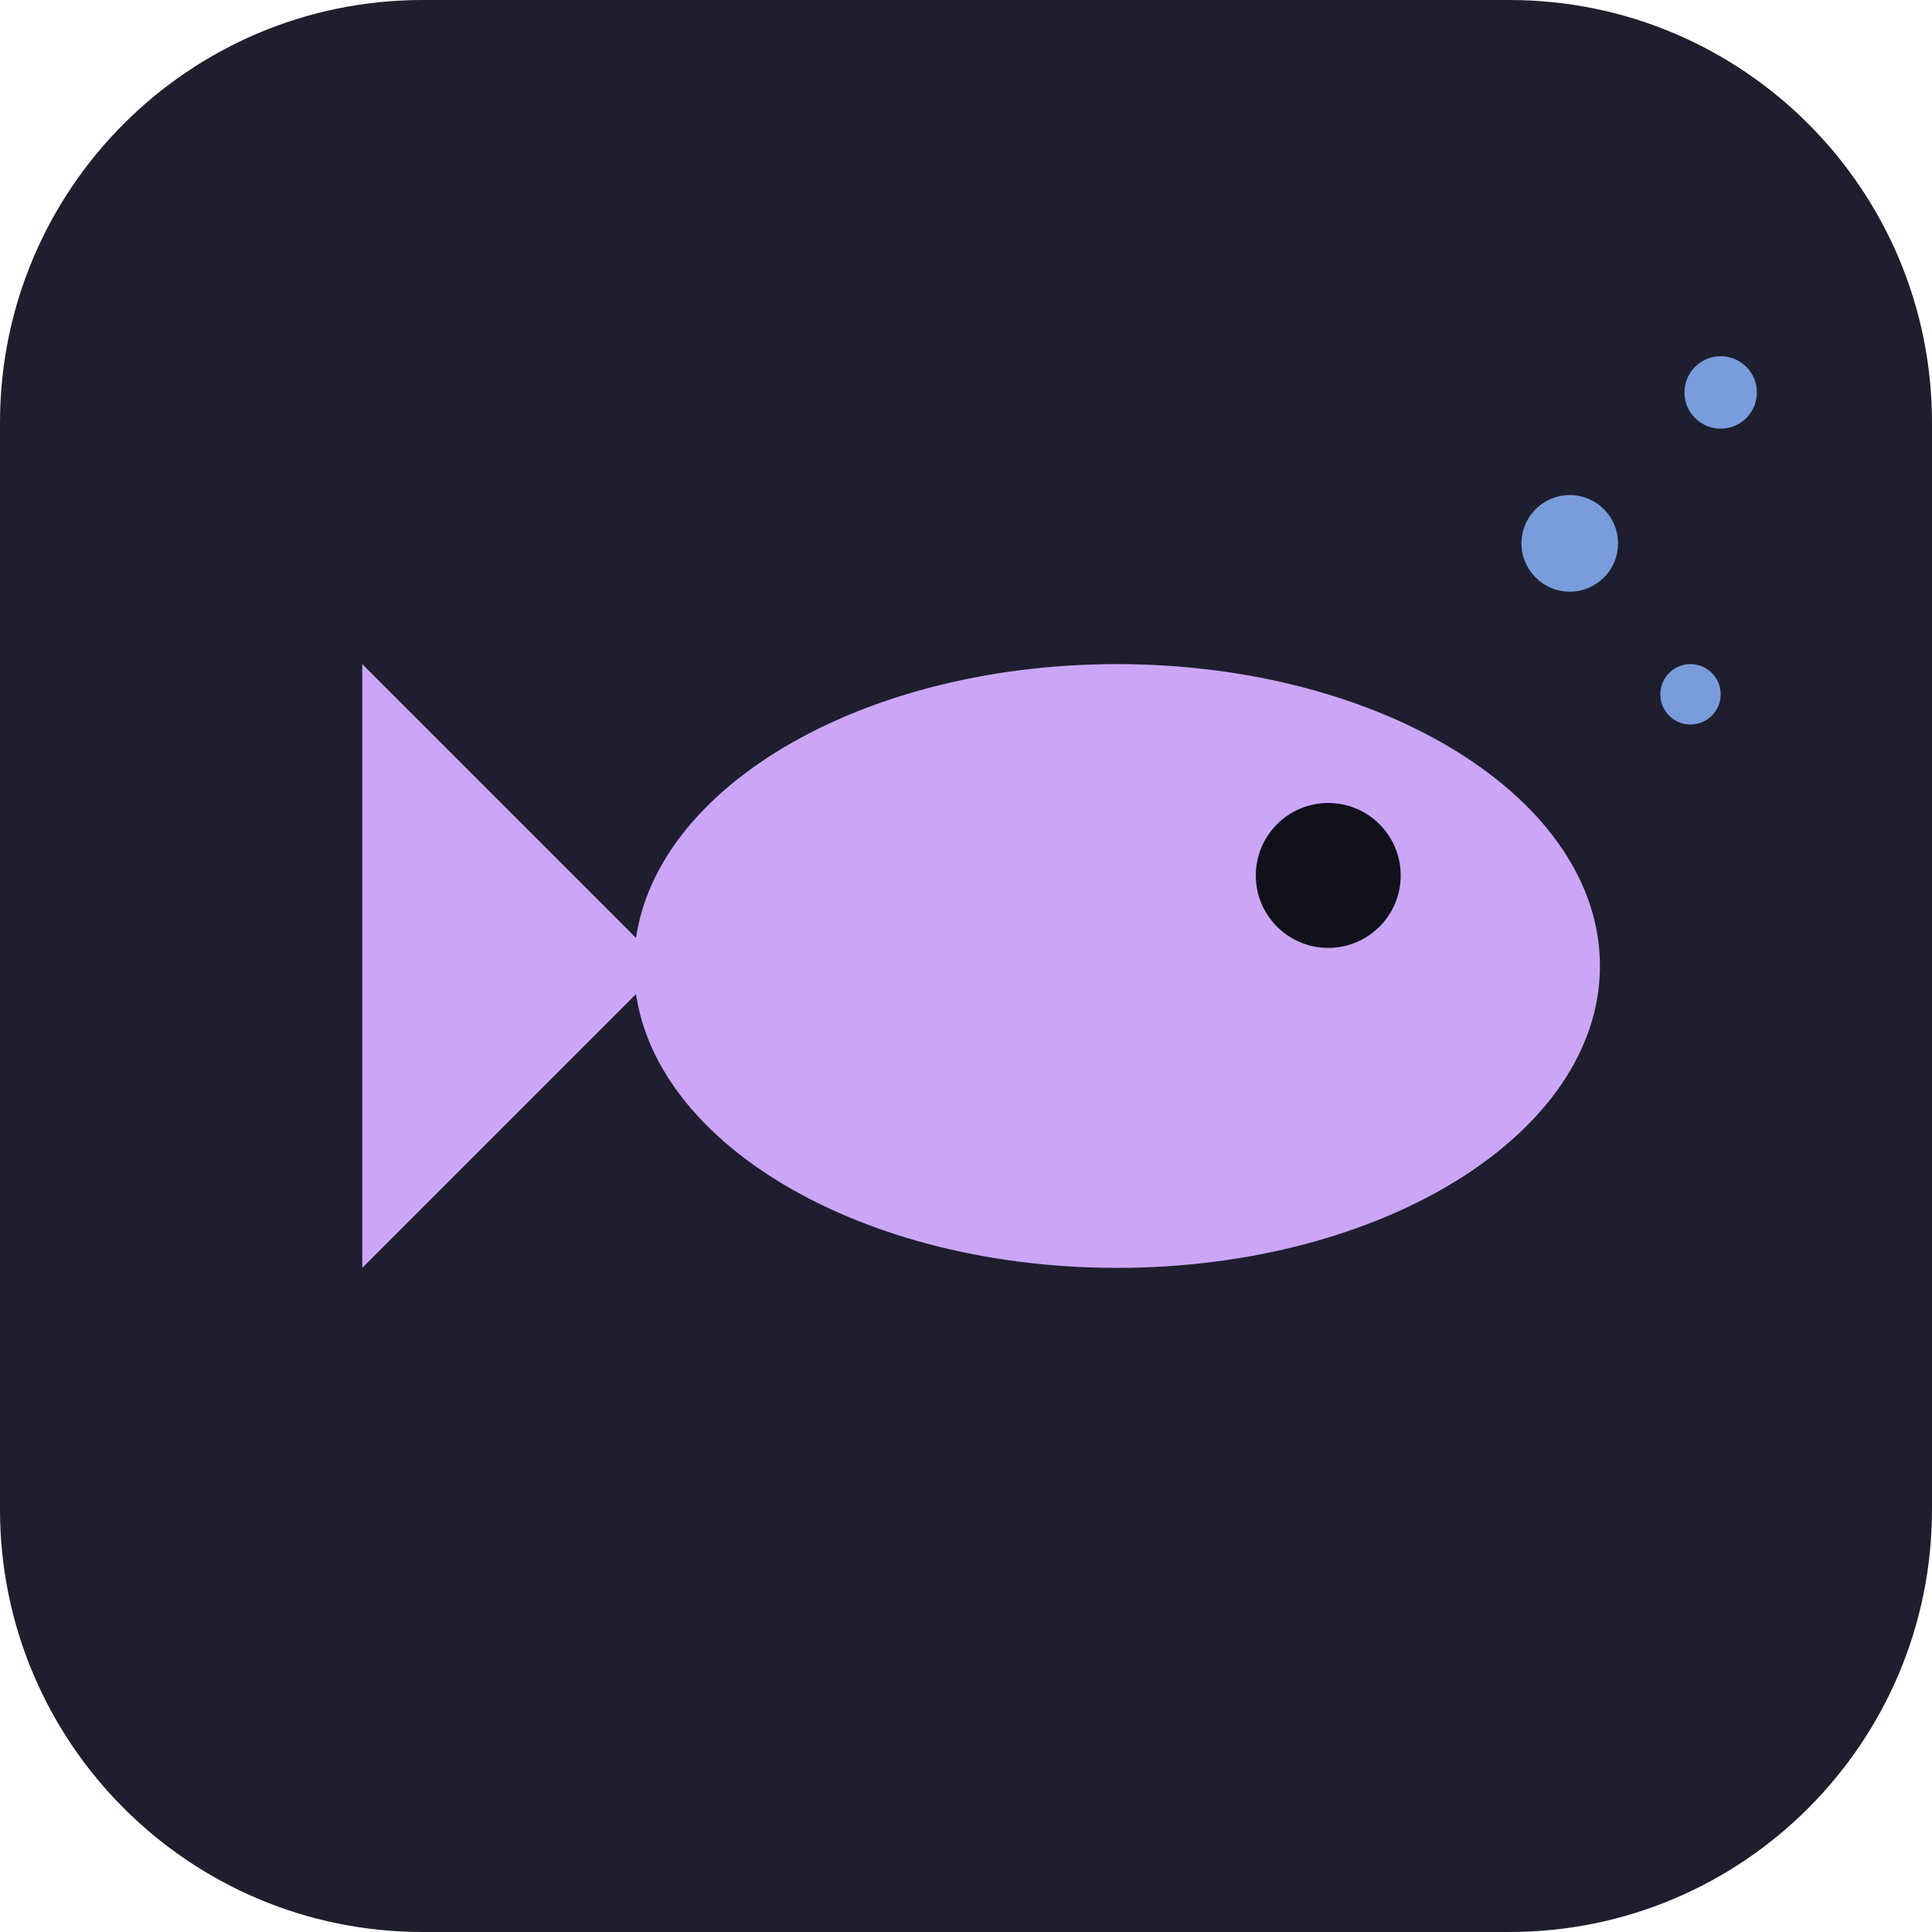
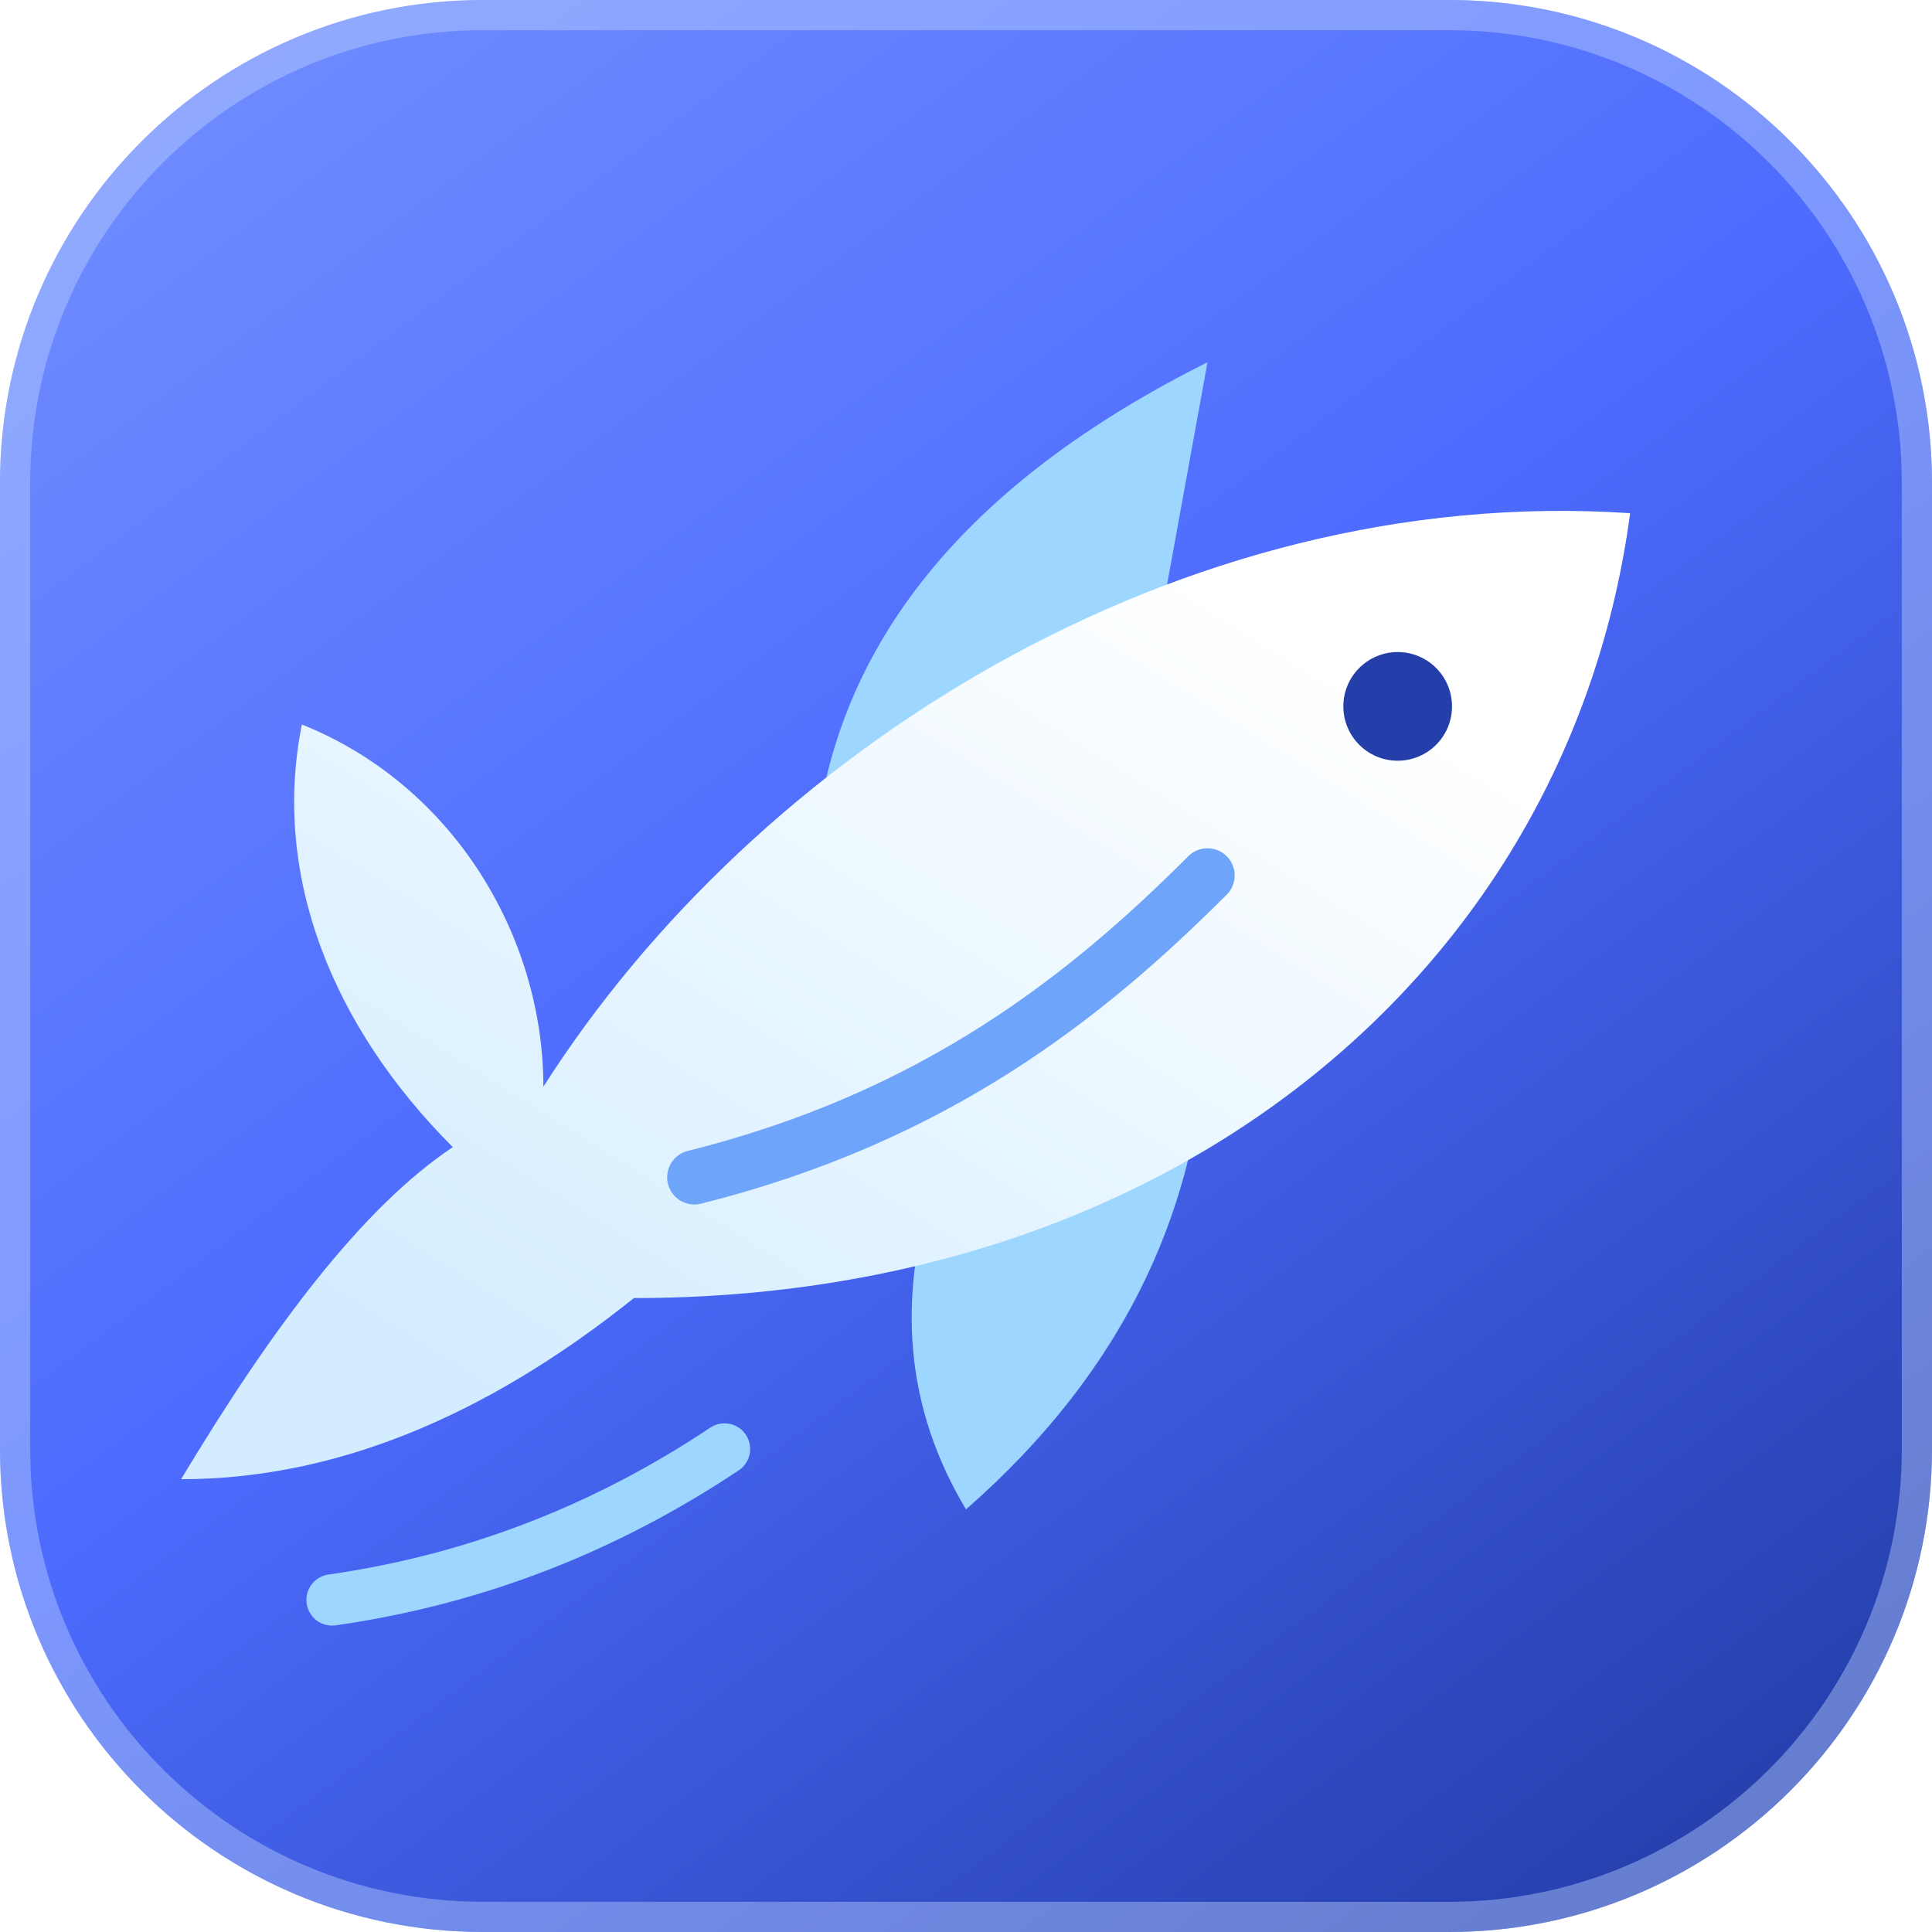
<svg xmlns="http://www.w3.org/2000/svg" viewBox="0 0 64 64" width="64" height="64">
-   <rect width="64" height="64" rx="14" fill="#1e1e2e" />
-   <g fill="#cba6f7">
-     <path d="M12 22 L22 32 L12 42 Z" />
-     <ellipse cx="37" cy="32" rx="16" ry="10" />
-   </g>
-   <circle cx="44" cy="29" r="2.4" fill="#11111b" />
-   <g fill="#89b4fa" opacity=".85">
-     <circle cx="52" cy="18" r="1.6" />
-     <circle cx="57" cy="13" r="1.2" />
-     <circle cx="56" cy="23" r="1" />
-   </g>
+   <defs>
+     <linearGradient id="ocean" x1=".1" y1="0" x2=".85" y2="1">
+       <stop stop-color="#718DFF" />
+       <stop offset=".48" stop-color="#4D6BFE" />
+       <stop offset="1" stop-color="#243EAA" />
+     </linearGradient>
+     <linearGradient id="pearl" x1=".85" y1=".2" x2=".2" y2=".9">
+       <stop stop-color="#FFFFFF" />
+       <stop offset="1" stop-color="#D3EDFF" />
+     </linearGradient>
+   </defs>
+   <rect width="64" height="64" rx="16" fill="url(#ocean)" />
+   <rect x=".5" y=".5" width="63" height="63" rx="15.5" fill="none" stroke="#BFD4FF" stroke-opacity=".42" />
+   <path d="M27 28Q28 18 40 12L38 23ZM31 39Q29 45 32 50Q40 43 40 33Z" fill="#9DD7FF" />
+   <path d="M18 36C25 25 39 16 54 17C52 32 39 43 21 43C16 47 11 49 6 49C9 44 12 40 15 38C11 34 9 29 10 24C15 26 18 31 18 36Z" fill="url(#pearl)" />
+   <path d="M23 39C31 37 36 33 40 29" fill="none" stroke="#6EA4F9" stroke-width="1.8" stroke-linecap="round" />
+   <circle cx="46.3" cy="23.4" r="1.8" fill="#243EAA" />
+   <path d="M11 53Q18 52 24 48" fill="none" stroke="#9DD7FF" stroke-width="1.7" stroke-linecap="round" />
</svg>
